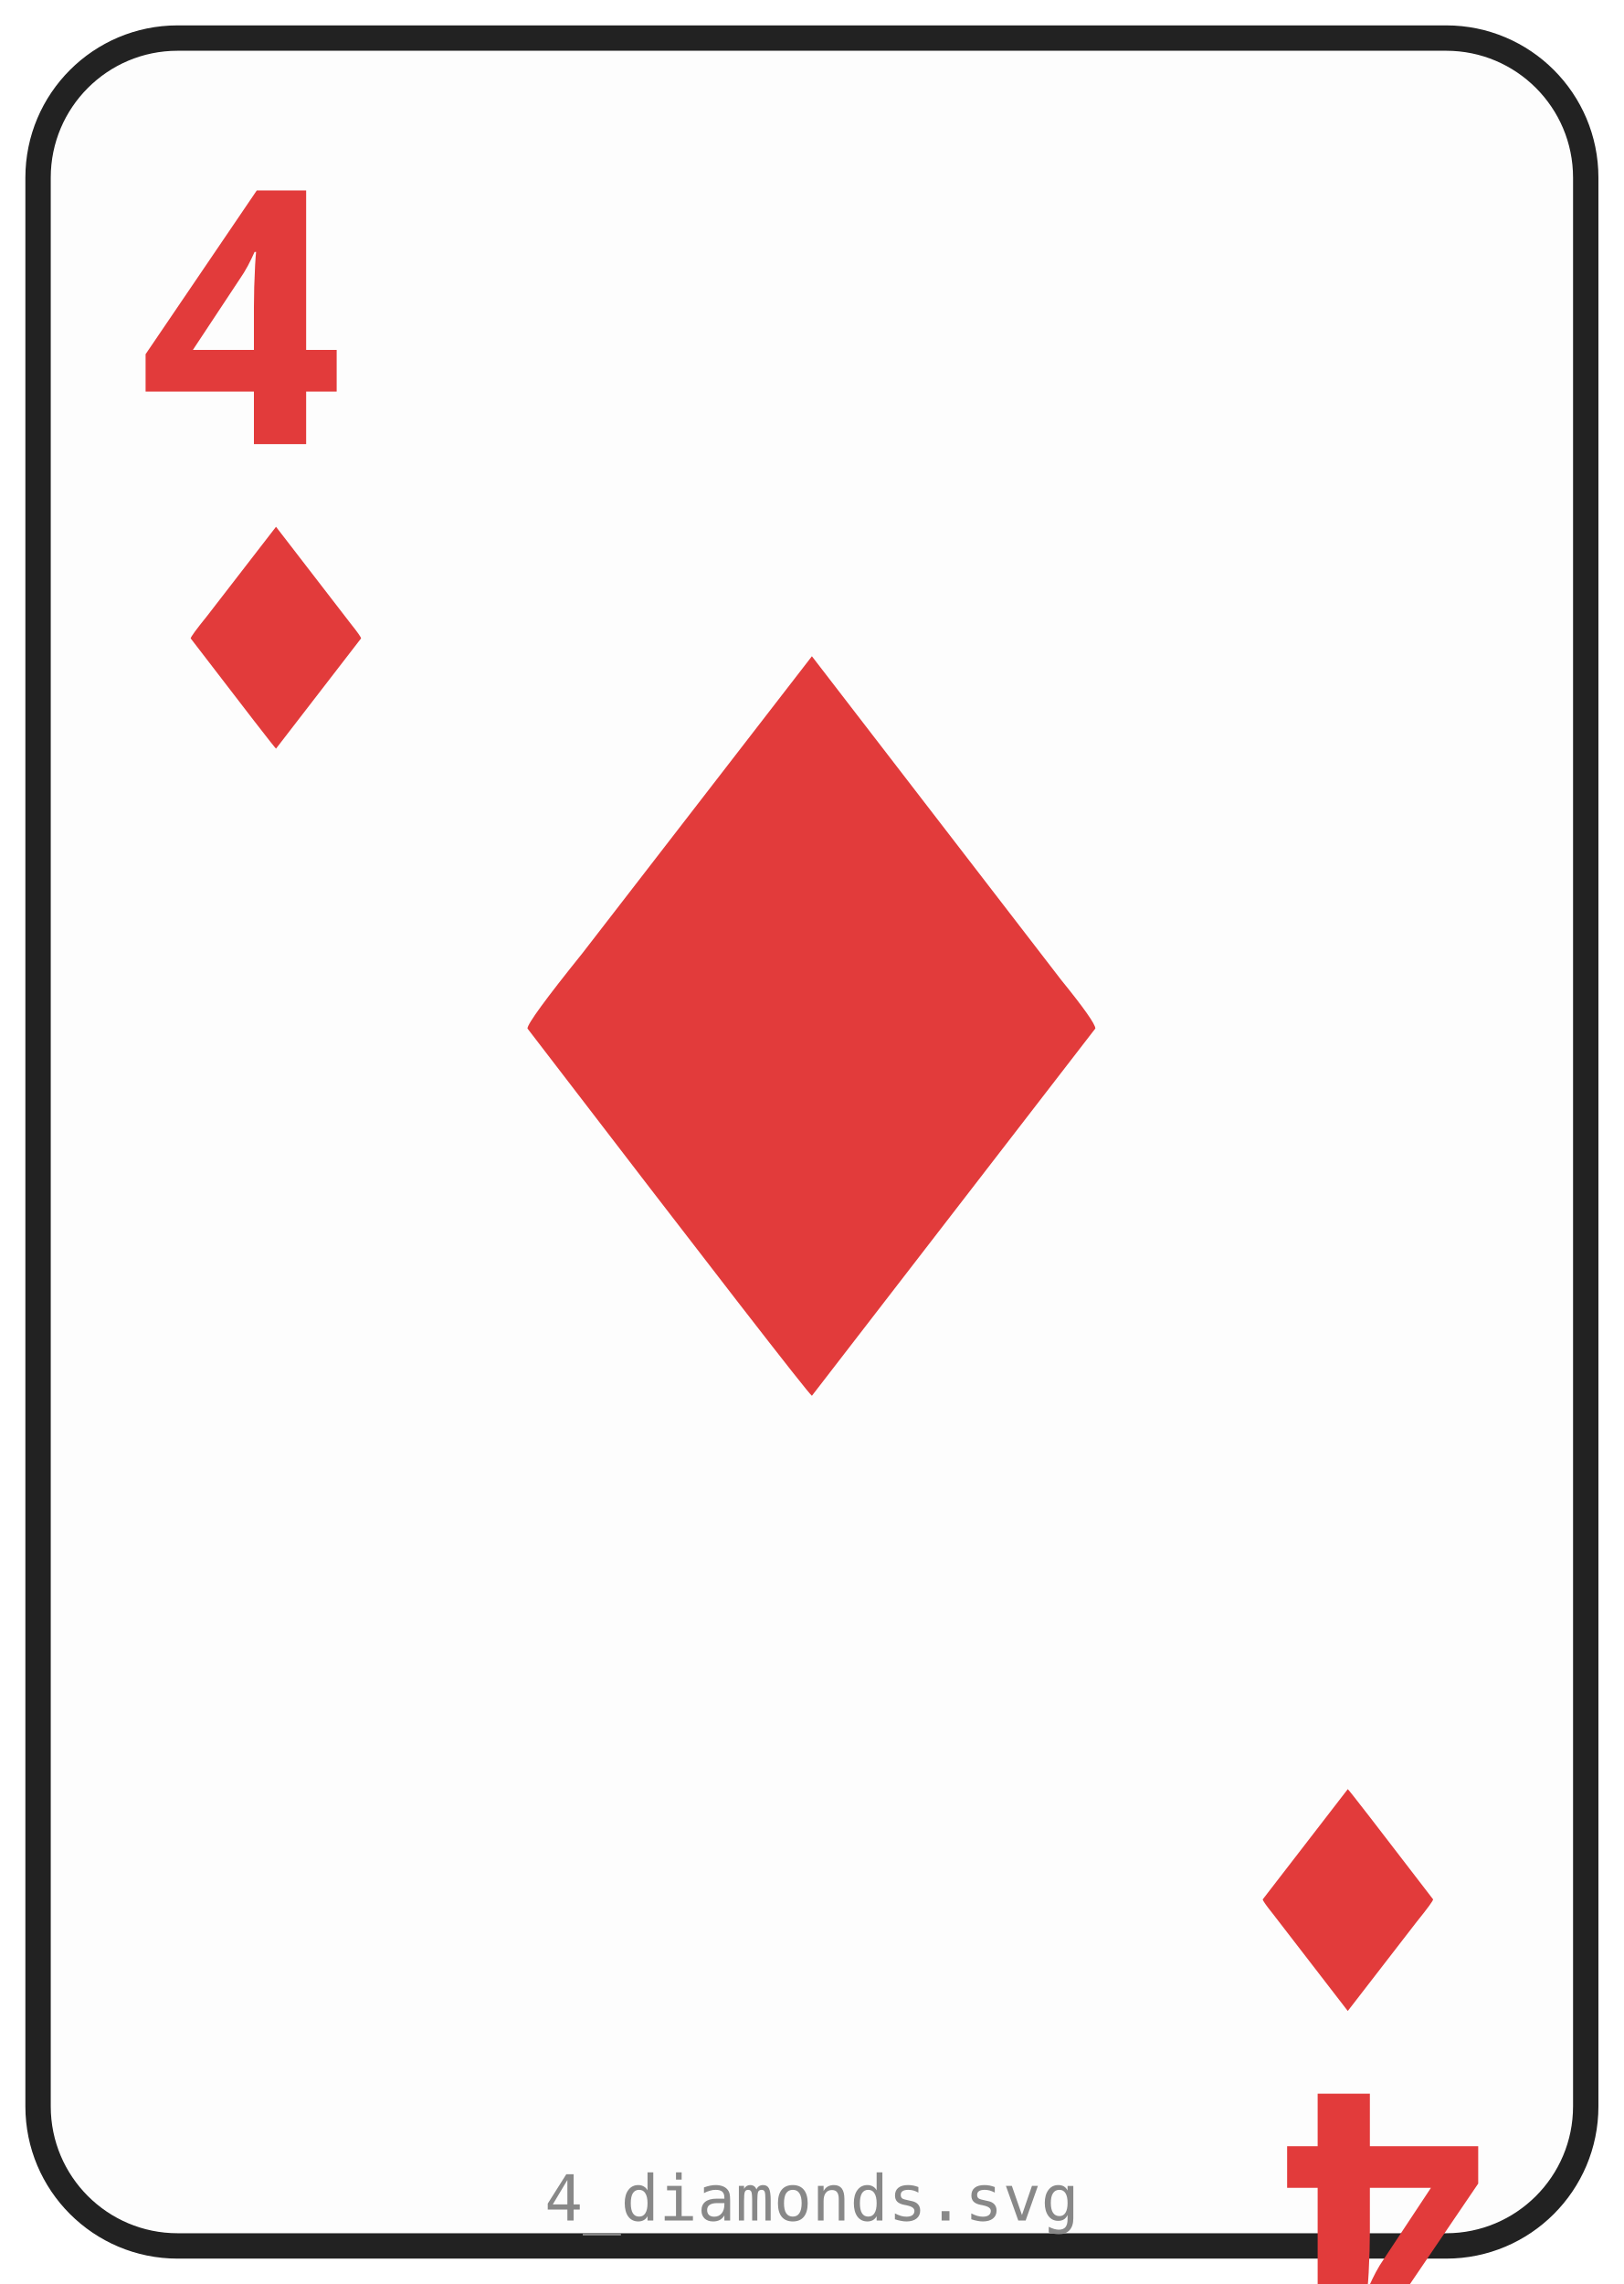
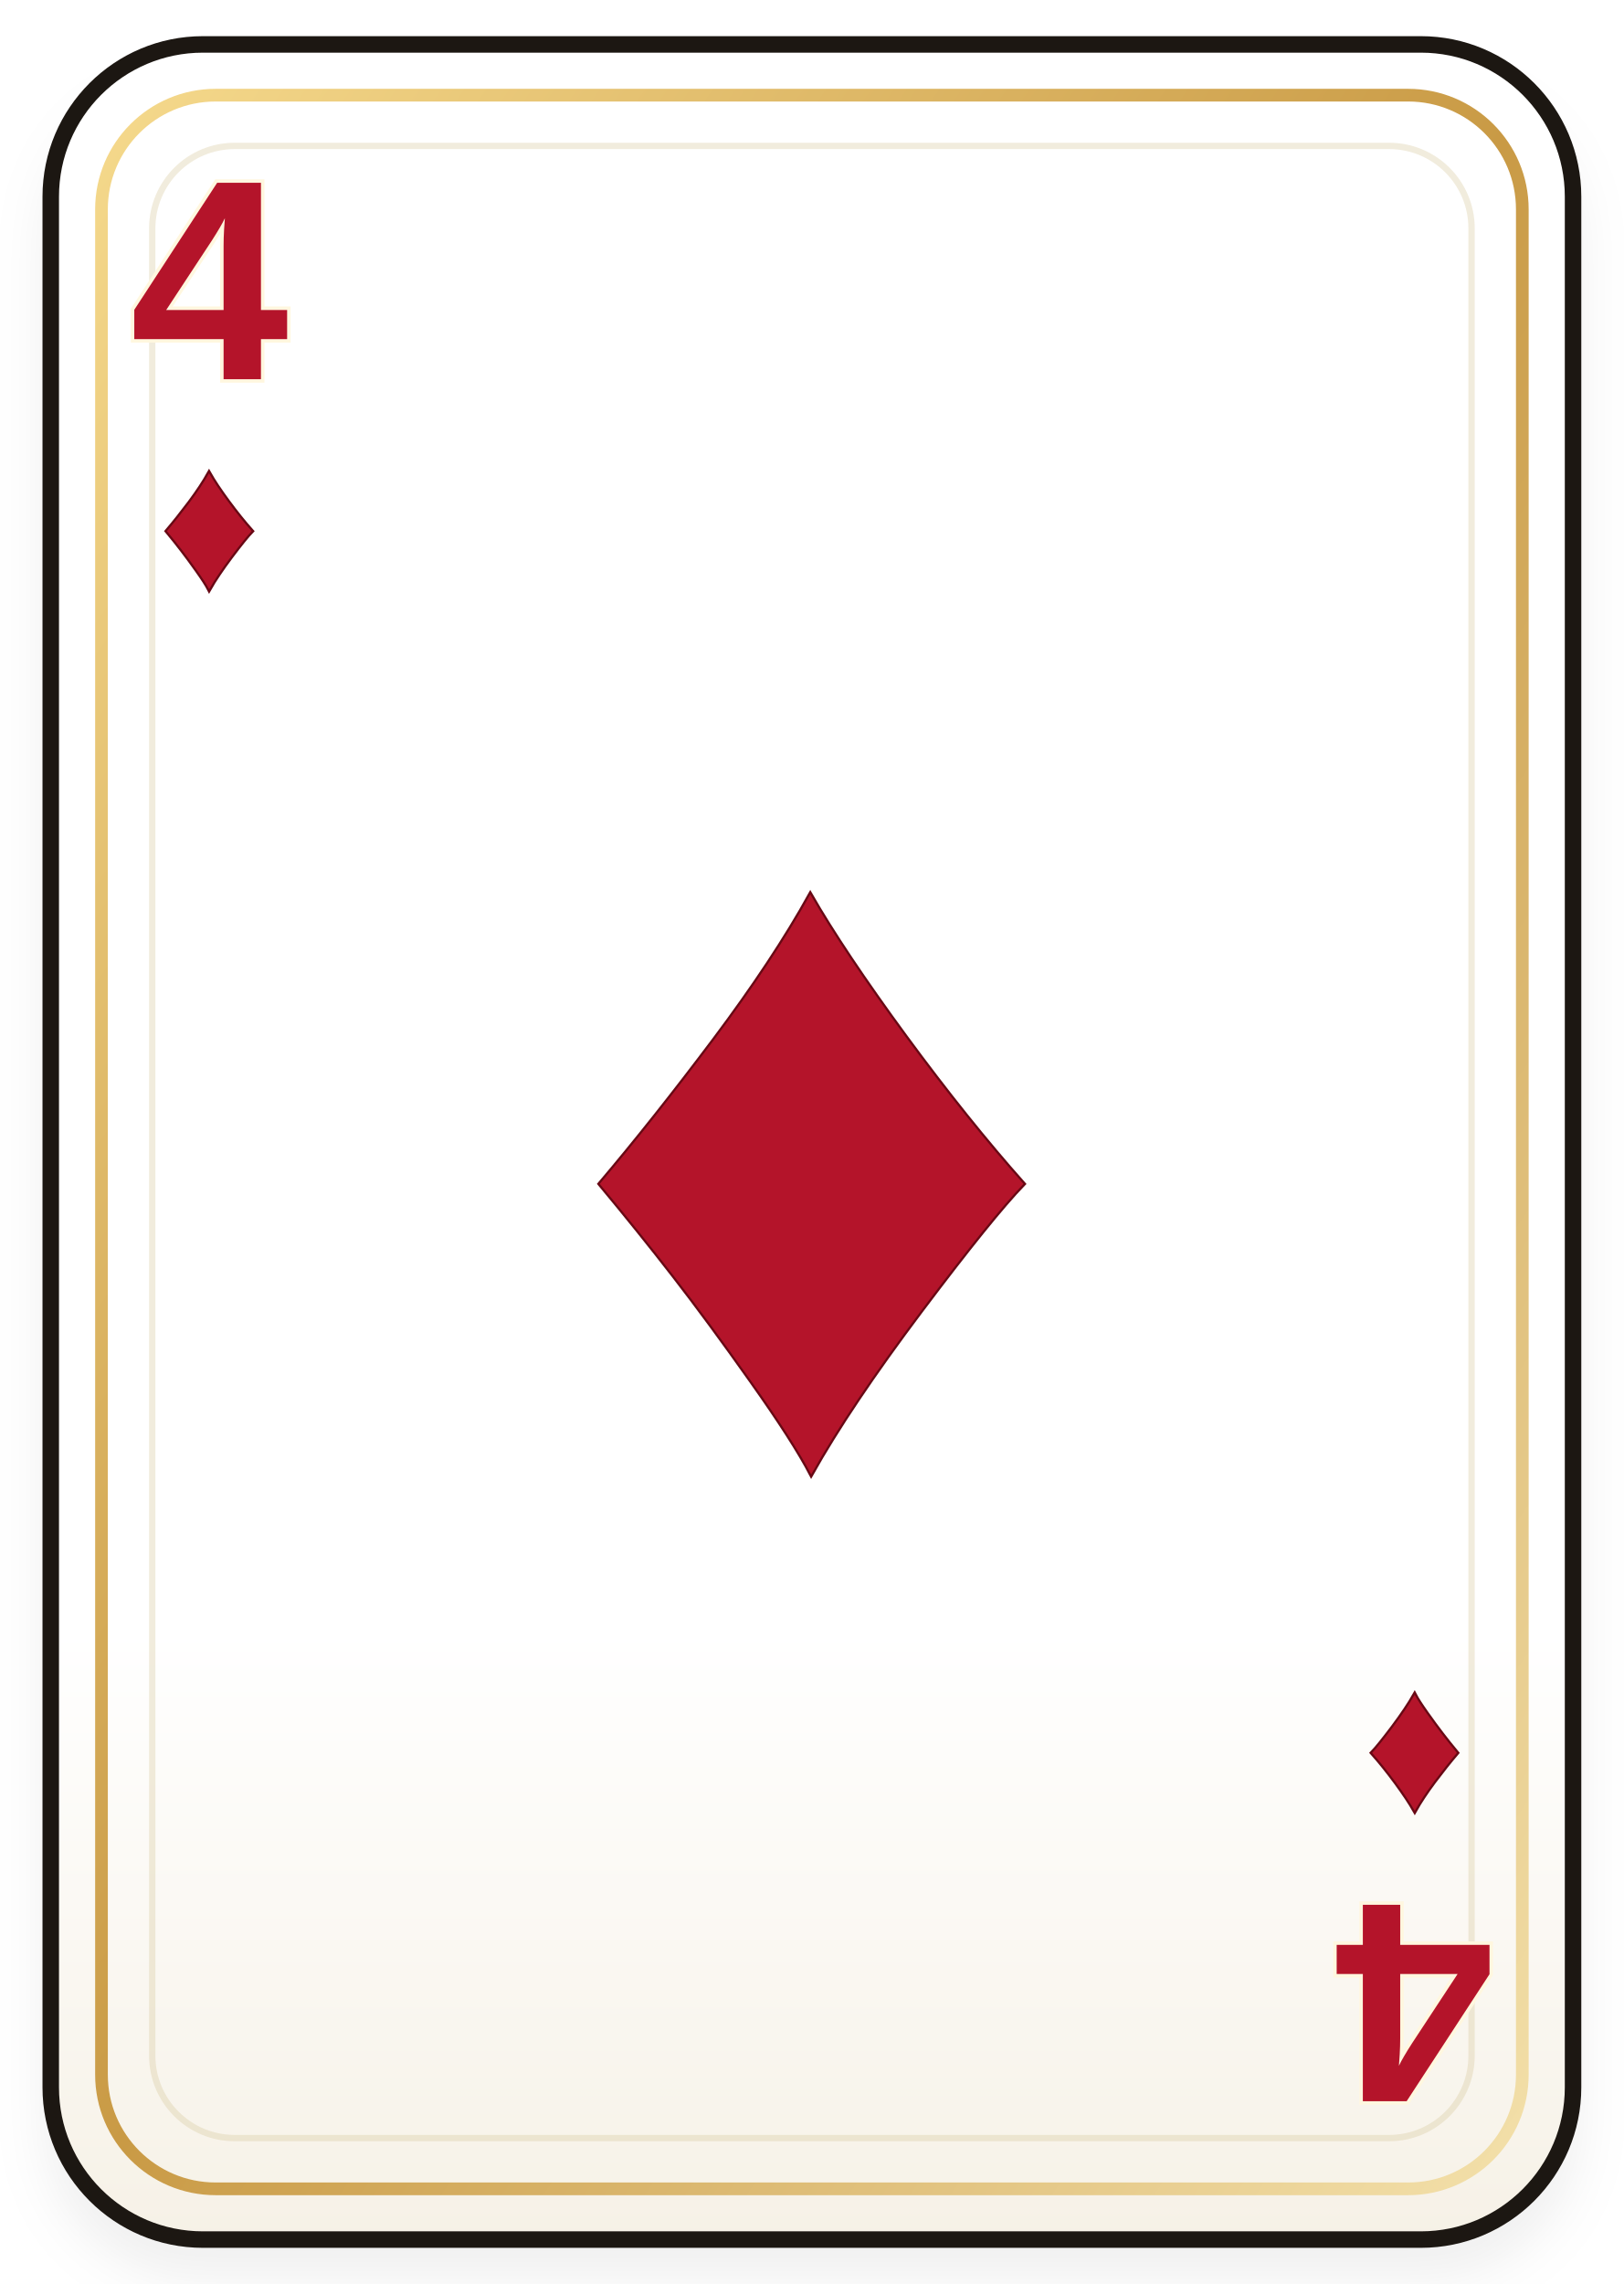
<svg xmlns="http://www.w3.org/2000/svg" viewBox="0 0 256 360" width="256" height="360">
-   <rect x="6" y="6" width="244" height="348" rx="22" ry="22" fill="#fdfdfd" stroke="#222" stroke-width="4" />
-   <g font-family="'Trebuchet MS', sans-serif" font-weight="700" fill="#e23b3b">
-     <text x="22" y="70" font-size="56" text-anchor="start">4</text>
-     <text x="22" y="118" font-size="48" text-anchor="start" font-family="serif">♦</text>
-     <g transform="translate(234 330) rotate(180)">
-       <text x="0" y="0" font-size="56">4</text>
-       <text x="0" y="48" font-size="48" font-family="serif">♦</text>
-     </g>
-     <text x="128" y="220" font-size="160" font-family="serif" text-anchor="middle">♦</text>
+   <defs>
+     <linearGradient id="card-4-diamonds-paper" x1="0" y1="0" x2="0" y2="1">
+       <stop offset="0" stop-color="#ffffff" />
+       <stop offset="0.72" stop-color="#ffffff" />
+       <stop offset="1" stop-color="#f6f1e6" />
+     </linearGradient>
+     <linearGradient id="card-4-diamonds-gold" x1="0" y1="0" x2="1" y2="1">
+       <stop offset="0" stop-color="#f5d98c" />
+       <stop offset="0.5" stop-color="#c99a45" />
+       <stop offset="1" stop-color="#f3e0aa" />
+     </linearGradient>
+     <filter id="card-4-diamonds-shadow" x="-12%" y="-12%" width="124%" height="124%">
+       <feDropShadow dx="0" dy="6" stdDeviation="4" flood-color="#000000" flood-opacity="0.24" />
+     </filter>
+   </defs>
+   <rect x="7" y="8" width="242" height="345" rx="24" fill="#15100c" opacity="0.26" filter="url(#card-4-diamonds-shadow)" />
+   <rect x="8" y="7" width="240" height="346" rx="24" fill="url(#card-4-diamonds-paper)" stroke="#1c1712" stroke-width="2.6" />
+   <rect x="16" y="15" width="224" height="330" rx="18" fill="none" stroke="url(#card-4-diamonds-gold)" stroke-width="2" />
+   <rect x="24" y="23" width="208" height="314" rx="13" fill="none" stroke="#d8c89e" stroke-opacity="0.34" stroke-width="1" />
+   <g>
+     <text transform="translate(128 188)" x="0" y="0" font-size="150" text-anchor="middle" dominant-baseline="middle" fill="#b4142a" stroke="#680814" stroke-width="0.7" paint-order="stroke fill" font-family="Georgia, 'Times New Roman', serif" font-weight="700">♦</text>
  </g>
-   <text x="128" y="350" font-size="10" text-anchor="middle" fill="#888" font-family="monospace">4_diamonds.svg</text>
+   <g>
+     <text transform="translate(33 47)" x="0" y="0" font-size="45" text-anchor="middle" dominant-baseline="middle" fill="#b4142a" stroke="#fff7df" stroke-width="1.1" paint-order="stroke fill" font-family="'Trebuchet MS', Arial, sans-serif" font-weight="900">4</text>
+     <text transform="translate(33 84)" x="0" y="0" font-size="30" text-anchor="middle" dominant-baseline="middle" fill="#b4142a" stroke="#680814" stroke-width="0.7" paint-order="stroke fill" font-family="Georgia, 'Times New Roman', serif" font-weight="700">♦</text>
+   </g>
+   <g transform="translate(256 360) rotate(180)">
+     <text transform="translate(33 47)" x="0" y="0" font-size="45" text-anchor="middle" dominant-baseline="middle" fill="#b4142a" stroke="#fff7df" stroke-width="1.1" paint-order="stroke fill" font-family="'Trebuchet MS', Arial, sans-serif" font-weight="900">4</text>
+     <text transform="translate(33 84)" x="0" y="0" font-size="30" text-anchor="middle" dominant-baseline="middle" fill="#b4142a" stroke="#680814" stroke-width="0.7" paint-order="stroke fill" font-family="Georgia, 'Times New Roman', serif" font-weight="700">♦</text>
+   </g>
</svg>
